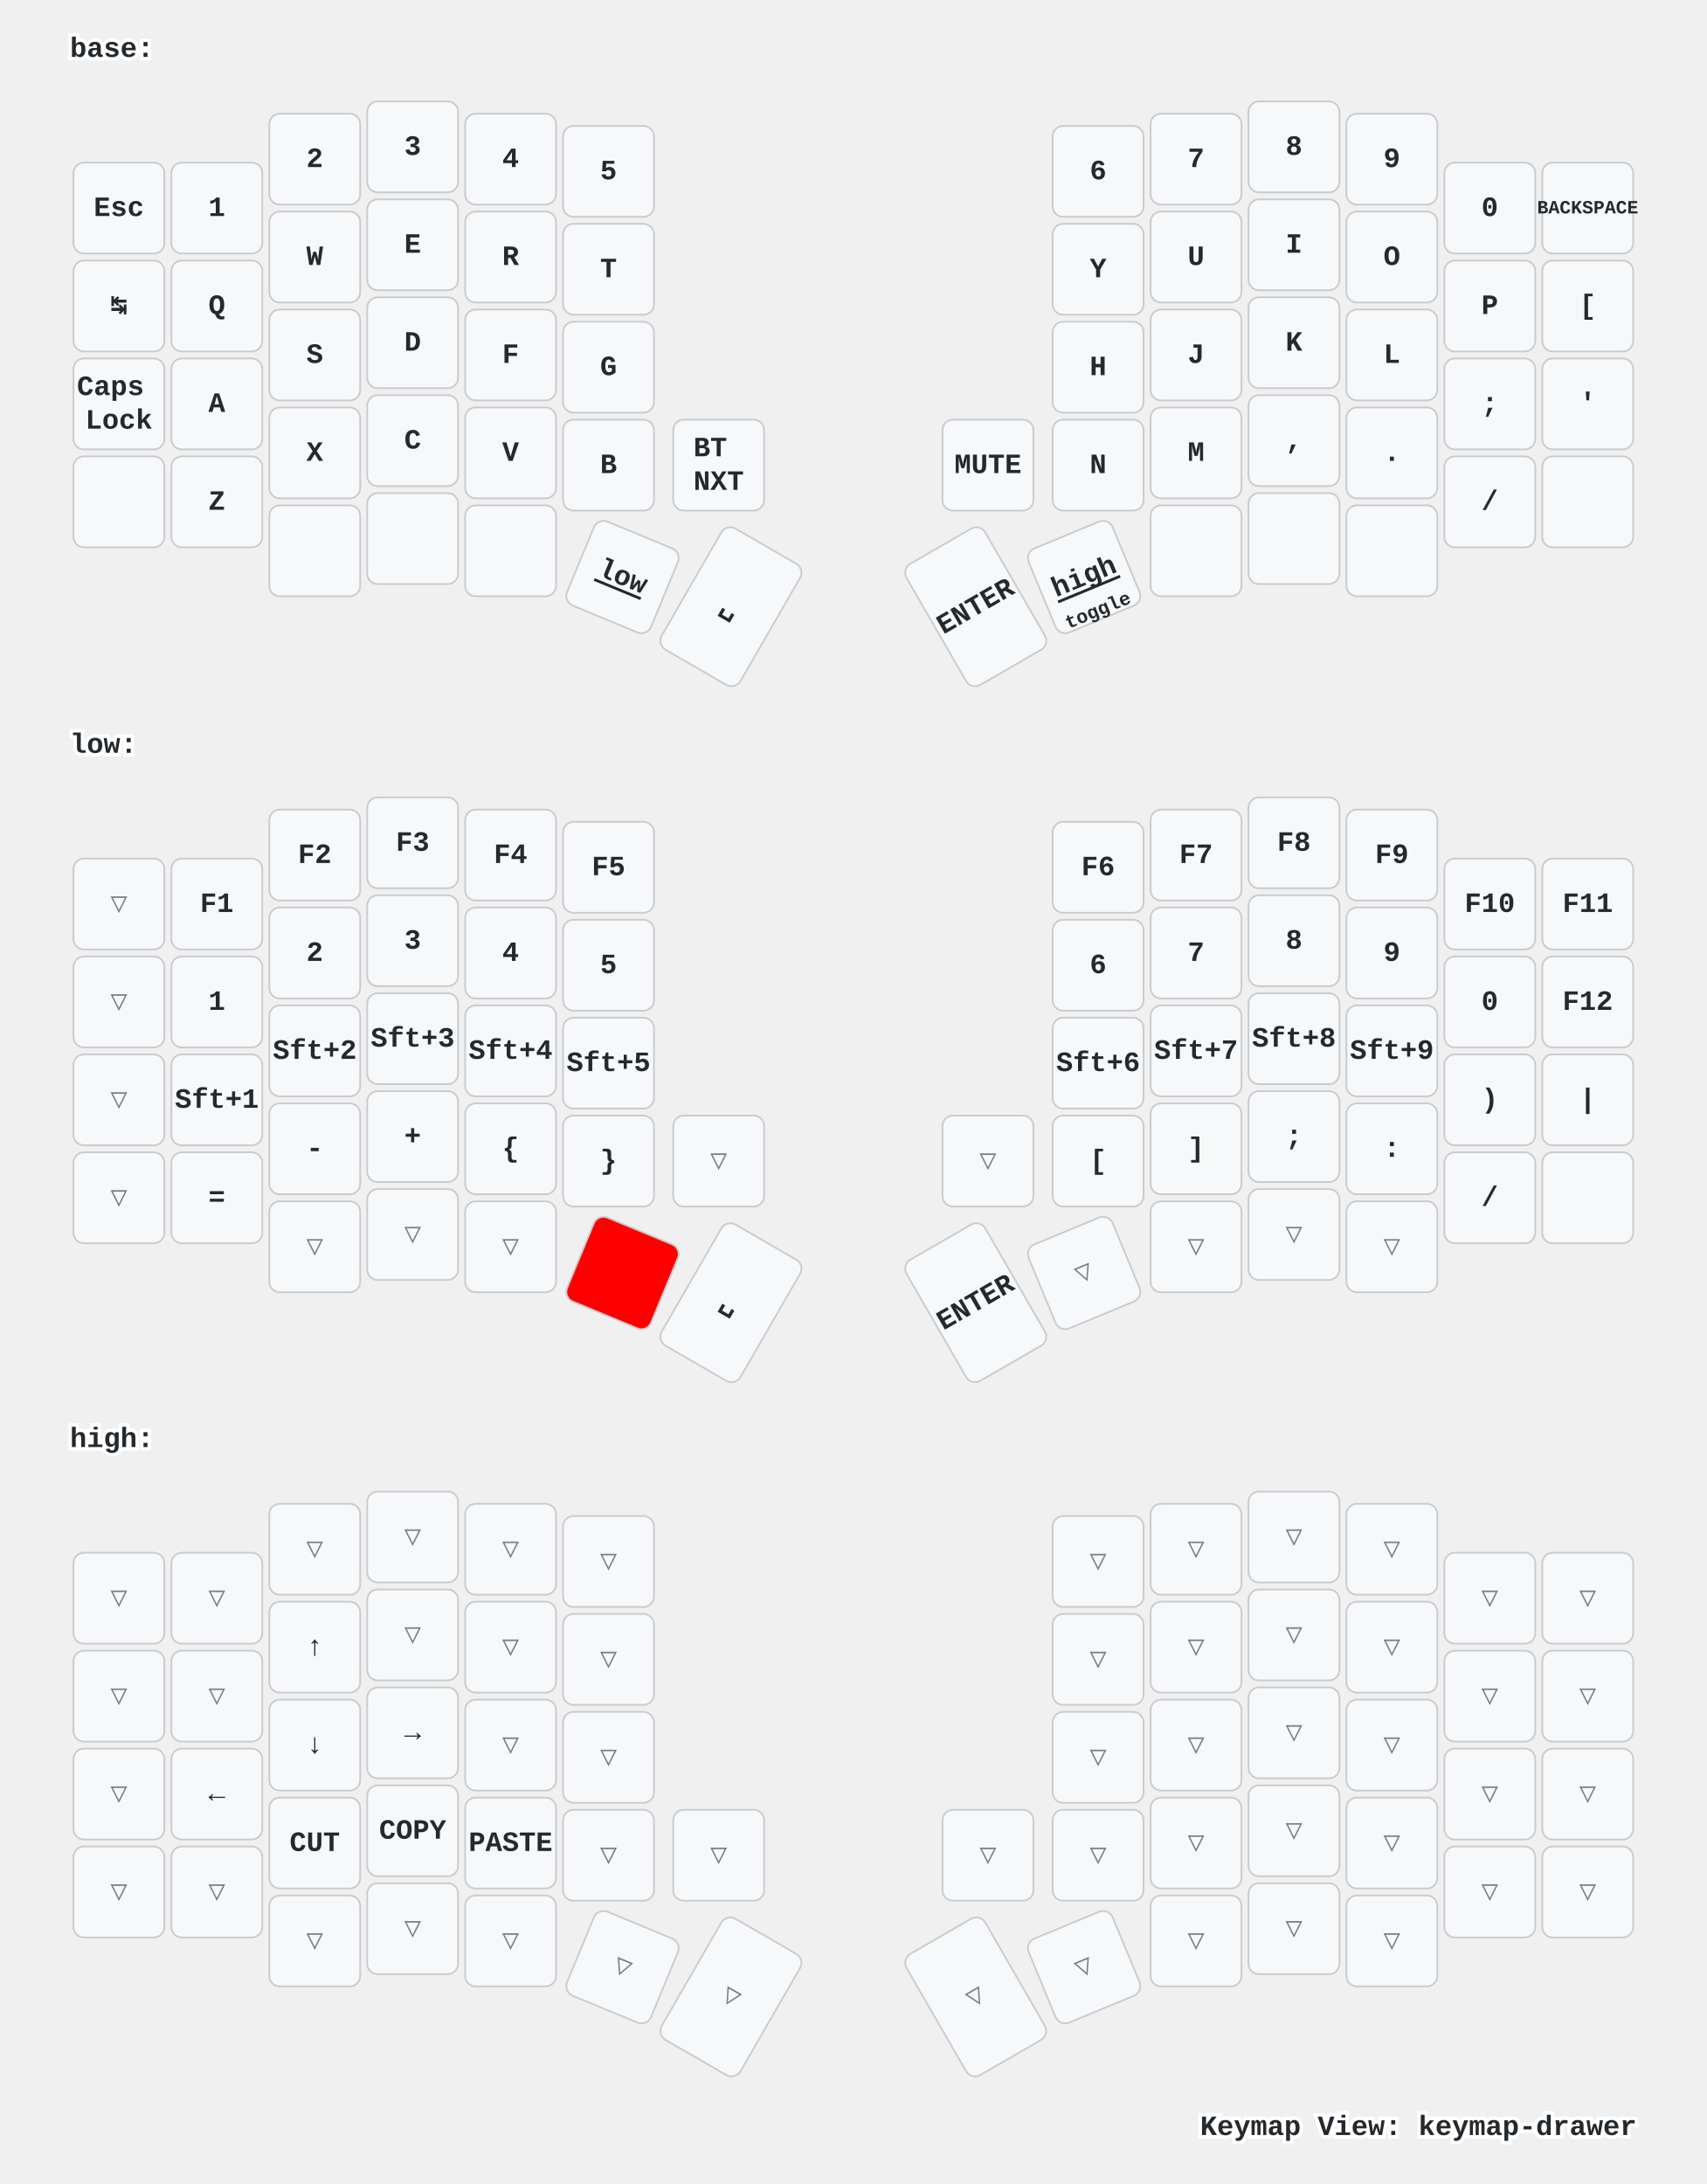
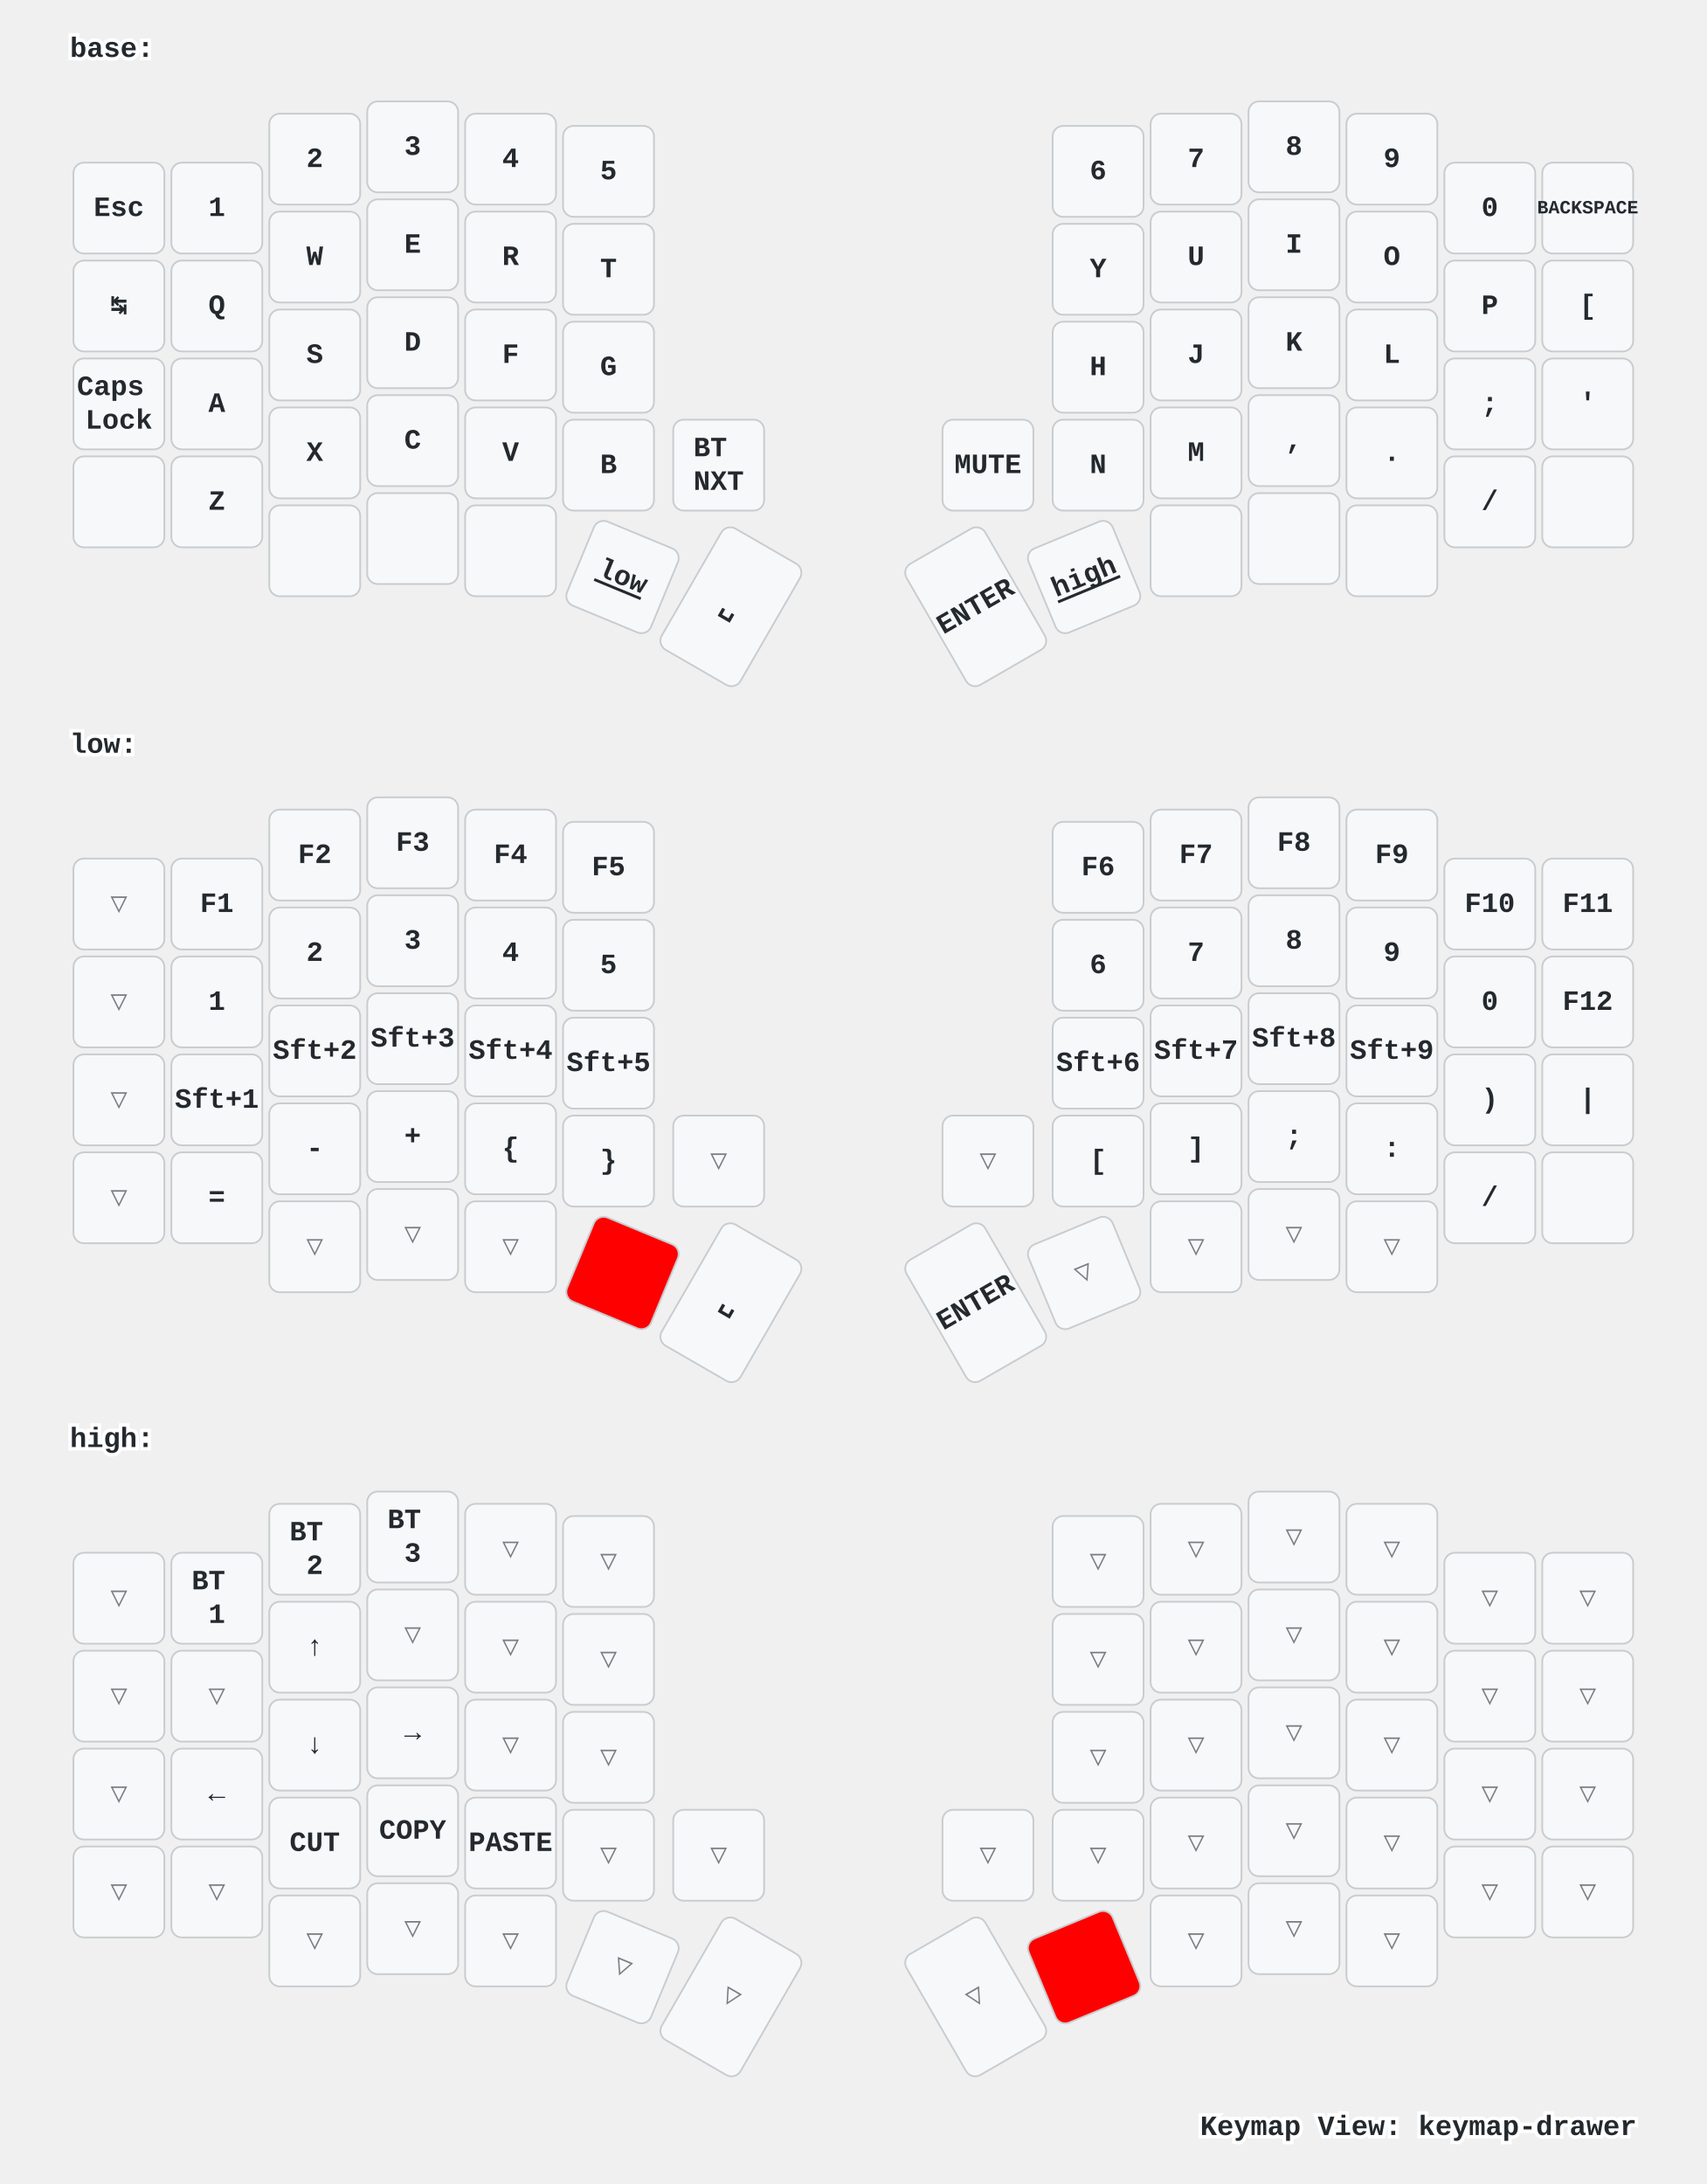
<svg xmlns="http://www.w3.org/2000/svg" xmlns:xlink="http://www.w3.org/1999/xlink" width="976" height="1249" viewBox="0 0 976 1249" class="keymap">
  <defs>/* start glyphs */
<svg id="mdi:apple-keyboard-command">
      <svg id="mdi-apple-keyboard-command" viewBox="0 0 24 24">
        <path d="M6,2A4,4 0 0,1 10,6V8H14V6A4,4 0 0,1 18,2A4,4 0 0,1 22,6A4,4 0 0,1 18,10H16V14H18A4,4 0 0,1 22,18A4,4 0 0,1 18,22A4,4 0 0,1 14,18V16H10V18A4,4 0 0,1 6,22A4,4 0 0,1 2,18A4,4 0 0,1 6,14H8V10H6A4,4 0 0,1 2,6A4,4 0 0,1 6,2M16,18A2,2 0 0,0 18,20A2,2 0 0,0 20,18A2,2 0 0,0 18,16H16V18M14,10H10V14H14V10M6,16A2,2 0 0,0 4,18A2,2 0 0,0 6,20A2,2 0 0,0 8,18V16H6M8,6A2,2 0 0,0 6,4A2,2 0 0,0 4,6A2,2 0 0,0 6,8H8V6M18,8A2,2 0 0,0 20,6A2,2 0 0,0 18,4A2,2 0 0,0 16,6V8H18Z" />
      </svg>
    </svg>
    <svg id="mdi:apple-keyboard-control">
      <svg id="mdi-apple-keyboard-control" viewBox="0 0 24 24">
        <path d="M19.78,11.78L18.36,13.19L12,6.83L5.64,13.19L4.22,11.78L12,4L19.78,11.78Z" />
      </svg>
    </svg>
    <svg id="mdi:apple-keyboard-option">
      <svg id="mdi-apple-keyboard-option" viewBox="0 0 24 24">
        <path d="M3,4H9.11L16.15,18H21V20H14.88L7.84,6H3V4M14,4H21V6H14V4Z" />
      </svg>
    </svg>
    <svg id="mdi:apple-keyboard-shift">
      <svg id="mdi-apple-keyboard-shift" viewBox="0 0 24 24">
        <path d="M15,18V12H17.17L12,6.83L6.83,12H9V18H15M12,4L22,14H17V20H7V14H2L12,4Z" />
      </svg>
    </svg>
  </defs>/* end glyphs */
<style>/* inherit to force styles through use tags */
svg path {
    fill: inherit;
}

/* font and background color specifications */
svg.keymap {
    font-family: SFMono-Regular,Consolas,Liberation Mono,Menlo,monospace;
    font-size: 14px;
    font-kerning: normal;
    text-rendering: optimizeLegibility;
    fill: #24292e;
}

/* default key styling */
rect.key {
    fill: #f6f8fa;
}

rect.key, rect.combo {
    stroke: #c9cccf;
    stroke-width: 1;
}

/* default key side styling, only used is draw_key_sides is set */
rect.side {
    filter: brightness(90%);
}

/* color accent for combo boxes */
rect.combo, rect.combo-separate {
    fill: #cdf;
}

/* color accent for held keys */
rect.held, rect.combo.held {
    fill: #fdd;
}

/* color accent for ghost (optional) keys */
rect.ghost, rect.combo.ghost {
    stroke-dasharray: 4, 4;
    stroke-width: 2;
}

text {
    text-anchor: middle;
    dominant-baseline: middle;
}

/* styling for layer labels */
text.label {
    font-weight: bold;
    text-anchor: start;
    stroke: white;
    stroke-width: 4;
    paint-order: stroke;
}

/* styling for optional footer */
text.footer {
    text-anchor: end;
    dominant-baseline: auto;
    stroke: white;
    stroke-width: 4;
    paint-order: stroke;
}

/* styling for combo tap, and key non-tap label text */
text.combo, text.hold, text.shifted, text.left, text.right {
    font-size: 11px;
}

text.hold {
    text-anchor: middle;
    dominant-baseline: auto;
}

text.shifted {
    text-anchor: middle;
    dominant-baseline: hanging;
}

text.left {
    text-anchor: start;
}

text.right {
    text-anchor: end;
}

text.layer-activator {
    text-decoration: underline;
}

/* styling for hold/shifted label text in combo box */
text.combo.hold, text.combo.shifted, text.combo.left, text.combo.right {
    font-size: 8px;
}

/* lighter symbol for transparent keys */
text.trans {
    fill: #7b7e81;
}

/* styling for combo dendrons */
path.combo {
    stroke-width: 1;
    stroke: gray;
    fill: none;
}

/* Start Tabler Icons Cleanup */
/* cannot use height/width with glyphs */
.icon-tabler &gt; path {
    fill: inherit;
    stroke: inherit;
    stroke-width: 2;
}
/* hide tabler's default box */
.icon-tabler &gt; path[stroke="none"][fill="none"] {
    visibility: hidden;
}
/* End Tabler Icons Cleanup */

/* For default sytles, see https://github.com/caksoylar/keymap-drawer/blob/main/keymap_drawer/config.py#L85 */

svg.keymap {
  font-family: Ubuntu Mono, Inconsolata, Consolas, Liberation Mono, Menlo, monospace;
  font-size: 16px;
  font-weight: bold;
  text-rendering: optimizeLegibility;
}

/* Color accent for held keys
red = #f00
green = #0f0
blue = #00f
yellow = #ff0
cyan = #0ff
magenta = #f0f
white = #fff
black = #000
grey = #888
light grey = #ccc
#ffc
*/
rect.held, rect.combo.held {
    fill: #f00;
}

/* Technique borrowed and extended from https://github.com/englmaxi/zmk-config/blob/master/keymap-drawer/config.yaml */
.sym_sub_text.tap {
  translate: -5px 2px;
  font-size: 20px;
}
.sym_sub_text.shifted {
  translate: 10px 13px;
  font-size: 10px;
  opacity: 1.0;
}
.combo.sym_sub_text.tap {
  translate: -1px 1px;
}
.combo.sym_sub_text.shifted {
  translate: 7px 5px;
  font-size: 10px;
  opacity: 1.0;
}

/* Toggle */
.toggle.shifted {
  translate: -10px 12px;
}

.toggle.hold {
  translate: 13px -23px;
}

/* Variant for tap-dances */
.tap_dance.tap {
  translate: -7px 0px;
  font-size: 12px;
}
.tap_dance.shifted {
  translate: 7px 17px;
  font-size: 12px;
  opacity: 1.0;
}

/* Variant for symbol next to symbol */
.sym_by_sym.tap {
  translate: -6px 0px;
}
.sym_by_sym.shifted {
  translate: 10px 12px;
  opacity: 1.0;
}

.combo.sym_by_sym.tap {
  translate: -35px 0px;
}
.combo.sym_by_sym.shifted {
  translate: 35px 20px;
  opacity: 1.0;
}

.combo.sym_by_sym.hold {
  visibility: hidden;
}

/* hide hold box for combo sym_by_sym */
.combo.sym_by_sym.hold &gt; path[stroke="none"][fill="none"] {
  visibility: hidden;
}
</style>
  <g transform="translate(40, 0)" class="layer-base">
    <text x="0" y="28" class="label" id="base">base:</text>
    <g transform="translate(0, 56)">
      <g transform="translate(28, 63)" class="key keypos-0">
        <rect rx="6" ry="6" x="-26" y="-26" width="52" height="52" class="key" />
        <text x="0" y="0" class="key tap">Esc</text>
      </g>
      <g transform="translate(84, 63)" class="key keypos-1">
        <rect rx="6" ry="6" x="-26" y="-26" width="52" height="52" class="key" />
        <text x="0" y="0" class="key tap">1</text>
      </g>
      <g transform="translate(140, 35)" class="key keypos-2">
        <rect rx="6" ry="6" x="-26" y="-26" width="52" height="52" class="key" />
        <text x="0" y="0" class="key tap">2</text>
      </g>
      <g transform="translate(196, 28)" class="key keypos-3">
        <rect rx="6" ry="6" x="-26" y="-26" width="52" height="52" class="key" />
        <text x="0" y="0" class="key tap">3</text>
      </g>
      <g transform="translate(252, 35)" class="key keypos-4">
        <rect rx="6" ry="6" x="-26" y="-26" width="52" height="52" class="key" />
        <text x="0" y="0" class="key tap">4</text>
      </g>
      <g transform="translate(308, 42)" class="key keypos-5">
        <rect rx="6" ry="6" x="-26" y="-26" width="52" height="52" class="key" />
        <text x="0" y="0" class="key tap">5</text>
      </g>
      <g transform="translate(588, 42)" class="key keypos-6">
        <rect rx="6" ry="6" x="-26" y="-26" width="52" height="52" class="key" />
        <text x="0" y="0" class="key tap">6</text>
      </g>
      <g transform="translate(644, 35)" class="key keypos-7">
        <rect rx="6" ry="6" x="-26" y="-26" width="52" height="52" class="key" />
        <text x="0" y="0" class="key tap">7</text>
      </g>
      <g transform="translate(700, 28)" class="key keypos-8">
        <rect rx="6" ry="6" x="-26" y="-26" width="52" height="52" class="key" />
        <text x="0" y="0" class="key tap">8</text>
      </g>
      <g transform="translate(756, 35)" class="key keypos-9">
        <rect rx="6" ry="6" x="-26" y="-26" width="52" height="52" class="key" />
        <text x="0" y="0" class="key tap">9</text>
      </g>
      <g transform="translate(812, 63)" class="key keypos-10">
        <rect rx="6" ry="6" x="-26" y="-26" width="52" height="52" class="key" />
        <text x="0" y="0" class="key tap">0</text>
      </g>
      <g transform="translate(868, 63)" class="key keypos-11">
        <rect rx="6" ry="6" x="-26" y="-26" width="52" height="52" class="key" />
        <text x="0" y="0" class="key tap">
          <tspan style="font-size: 67%">BACKSPACE</tspan>
        </text>
      </g>
      <g transform="translate(28, 119)" class="key keypos-12">
        <rect rx="6" ry="6" x="-26" y="-26" width="52" height="52" class="key" />
        <text x="0" y="0" class="key tap">↹</text>
      </g>
      <g transform="translate(84, 119)" class="key keypos-13">
        <rect rx="6" ry="6" x="-26" y="-26" width="52" height="52" class="key" />
        <text x="0" y="0" class="key tap">Q</text>
      </g>
      <g transform="translate(140, 91)" class="key keypos-14">
        <rect rx="6" ry="6" x="-26" y="-26" width="52" height="52" class="key" />
        <text x="0" y="0" class="key tap">W</text>
      </g>
      <g transform="translate(196, 84)" class="key keypos-15">
        <rect rx="6" ry="6" x="-26" y="-26" width="52" height="52" class="key" />
        <text x="0" y="0" class="key tap">E</text>
      </g>
      <g transform="translate(252, 91)" class="key keypos-16">
        <rect rx="6" ry="6" x="-26" y="-26" width="52" height="52" class="key" />
        <text x="0" y="0" class="key tap">R</text>
      </g>
      <g transform="translate(308, 98)" class="key keypos-17">
        <rect rx="6" ry="6" x="-26" y="-26" width="52" height="52" class="key" />
        <text x="0" y="0" class="key tap">T</text>
      </g>
      <g transform="translate(588, 98)" class="key keypos-18">
        <rect rx="6" ry="6" x="-26" y="-26" width="52" height="52" class="key" />
        <text x="0" y="0" class="key tap">Y</text>
      </g>
      <g transform="translate(644, 91)" class="key keypos-19">
        <rect rx="6" ry="6" x="-26" y="-26" width="52" height="52" class="key" />
        <text x="0" y="0" class="key tap">U</text>
      </g>
      <g transform="translate(700, 84)" class="key keypos-20">
        <rect rx="6" ry="6" x="-26" y="-26" width="52" height="52" class="key" />
        <text x="0" y="0" class="key tap">I</text>
      </g>
      <g transform="translate(756, 91)" class="key keypos-21">
        <rect rx="6" ry="6" x="-26" y="-26" width="52" height="52" class="key" />
        <text x="0" y="0" class="key tap">O</text>
      </g>
      <g transform="translate(812, 119)" class="key keypos-22">
        <rect rx="6" ry="6" x="-26" y="-26" width="52" height="52" class="key" />
        <text x="0" y="0" class="key tap">P</text>
      </g>
      <g transform="translate(868, 119)" class="key keypos-23">
        <rect rx="6" ry="6" x="-26" y="-26" width="52" height="52" class="key" />
        <text x="0" y="0" class="key tap">[</text>
      </g>
      <g transform="translate(28, 175)" class="key keypos-24">
        <rect rx="6" ry="6" x="-26" y="-26" width="52" height="52" class="key" />
        <text x="0" y="0" class="key tap">
          <tspan x="0" dy="-0.6em">Caps</tspan>
          <tspan x="0" dy="1.2em">Lock</tspan>
        </text>
      </g>
      <g transform="translate(84, 175)" class="key keypos-25">
        <rect rx="6" ry="6" x="-26" y="-26" width="52" height="52" class="key" />
        <text x="0" y="0" class="key tap">A</text>
      </g>
      <g transform="translate(140, 147)" class="key keypos-26">
        <rect rx="6" ry="6" x="-26" y="-26" width="52" height="52" class="key" />
        <text x="0" y="0" class="key tap">S</text>
      </g>
      <g transform="translate(196, 140)" class="key keypos-27">
        <rect rx="6" ry="6" x="-26" y="-26" width="52" height="52" class="key" />
        <text x="0" y="0" class="key tap">D</text>
      </g>
      <g transform="translate(252, 147)" class="key keypos-28">
        <rect rx="6" ry="6" x="-26" y="-26" width="52" height="52" class="key" />
        <text x="0" y="0" class="key tap">F</text>
      </g>
      <g transform="translate(308, 154)" class="key keypos-29">
        <rect rx="6" ry="6" x="-26" y="-26" width="52" height="52" class="key" />
        <text x="0" y="0" class="key tap">G</text>
      </g>
      <g transform="translate(588, 154)" class="key keypos-30">
        <rect rx="6" ry="6" x="-26" y="-26" width="52" height="52" class="key" />
        <text x="0" y="0" class="key tap">H</text>
      </g>
      <g transform="translate(644, 147)" class="key keypos-31">
        <rect rx="6" ry="6" x="-26" y="-26" width="52" height="52" class="key" />
        <text x="0" y="0" class="key tap">J</text>
      </g>
      <g transform="translate(700, 140)" class="key keypos-32">
        <rect rx="6" ry="6" x="-26" y="-26" width="52" height="52" class="key" />
        <text x="0" y="0" class="key tap">K</text>
      </g>
      <g transform="translate(756, 147)" class="key keypos-33">
        <rect rx="6" ry="6" x="-26" y="-26" width="52" height="52" class="key" />
        <text x="0" y="0" class="key tap">L</text>
      </g>
      <g transform="translate(812, 175)" class="key keypos-34">
        <rect rx="6" ry="6" x="-26" y="-26" width="52" height="52" class="key" />
        <text x="0" y="0" class="key tap">;</text>
      </g>
      <g transform="translate(868, 175)" class="key keypos-35">
        <rect rx="6" ry="6" x="-26" y="-26" width="52" height="52" class="key" />
        <text x="0" y="0" class="key tap">'</text>
      </g>
      <g transform="translate(28, 231)" class="key keypos-36">
        <rect rx="6" ry="6" x="-26" y="-26" width="52" height="52" class="key" />
        <use href="#mdi:apple-keyboard-shift" xlink:href="#mdi:apple-keyboard-shift" x="-9" y="-9" height="18" width="18.0" class="key tap glyph mdi:apple-keyboard-shift" />
      </g>
      <g transform="translate(84, 231)" class="key keypos-37">
        <rect rx="6" ry="6" x="-26" y="-26" width="52" height="52" class="key" />
        <text x="0" y="0" class="key tap">Z</text>
      </g>
      <g transform="translate(140, 203)" class="key keypos-38">
        <rect rx="6" ry="6" x="-26" y="-26" width="52" height="52" class="key" />
        <text x="0" y="0" class="key tap">X</text>
      </g>
      <g transform="translate(196, 196)" class="key keypos-39">
        <rect rx="6" ry="6" x="-26" y="-26" width="52" height="52" class="key" />
        <text x="0" y="0" class="key tap">C</text>
      </g>
      <g transform="translate(252, 203)" class="key keypos-40">
        <rect rx="6" ry="6" x="-26" y="-26" width="52" height="52" class="key" />
        <text x="0" y="0" class="key tap">V</text>
      </g>
      <g transform="translate(308, 210)" class="key keypos-41">
        <rect rx="6" ry="6" x="-26" y="-26" width="52" height="52" class="key" />
        <text x="0" y="0" class="key tap">B</text>
      </g>
      <g transform="translate(371, 210)" class="key keypos-42">
        <rect rx="6" ry="6" x="-26" y="-26" width="52" height="52" class="key" />
        <text x="0" y="0" class="key tap">
          <tspan x="0" dy="-0.6em">BT</tspan>
          <tspan x="0" dy="1.2em">NXT</tspan>
        </text>
      </g>
      <g transform="translate(525, 210)" class="key keypos-43">
        <rect rx="6" ry="6" x="-26" y="-26" width="52" height="52" class="key" />
        <text x="0" y="0" class="key tap">MUTE</text>
      </g>
      <g transform="translate(588, 210)" class="key keypos-44">
        <rect rx="6" ry="6" x="-26" y="-26" width="52" height="52" class="key" />
        <text x="0" y="0" class="key tap">N</text>
      </g>
      <g transform="translate(644, 203)" class="key keypos-45">
        <rect rx="6" ry="6" x="-26" y="-26" width="52" height="52" class="key" />
        <text x="0" y="0" class="key tap">M</text>
      </g>
      <g transform="translate(700, 196)" class="key keypos-46">
        <rect rx="6" ry="6" x="-26" y="-26" width="52" height="52" class="key" />
        <text x="0" y="0" class="key tap">,</text>
      </g>
      <g transform="translate(756, 203)" class="key keypos-47">
        <rect rx="6" ry="6" x="-26" y="-26" width="52" height="52" class="key" />
        <text x="0" y="0" class="key tap">.</text>
      </g>
      <g transform="translate(812, 231)" class="key keypos-48">
        <rect rx="6" ry="6" x="-26" y="-26" width="52" height="52" class="key" />
        <text x="0" y="0" class="key tap">/</text>
      </g>
      <g transform="translate(868, 231)" class="key keypos-49">
        <rect rx="6" ry="6" x="-26" y="-26" width="52" height="52" class="key" />
        <use href="#mdi:apple-keyboard-shift" xlink:href="#mdi:apple-keyboard-shift" x="-9" y="-9" height="18" width="18.0" class="key tap glyph mdi:apple-keyboard-shift" />
      </g>
      <g transform="translate(140, 259)" class="key keypos-50">
        <rect rx="6" ry="6" x="-26" y="-26" width="52" height="52" class="key" />
        <use href="#mdi:apple-keyboard-control" xlink:href="#mdi:apple-keyboard-control" x="-9" y="-9" height="18" width="18.0" class="key tap glyph mdi:apple-keyboard-control" />
      </g>
      <g transform="translate(196, 252)" class="key keypos-51">
        <rect rx="6" ry="6" x="-26" y="-26" width="52" height="52" class="key" />
        <use href="#mdi:apple-keyboard-option" xlink:href="#mdi:apple-keyboard-option" x="-9" y="-9" height="18" width="18.0" class="key tap glyph mdi:apple-keyboard-option" />
      </g>
      <g transform="translate(252, 259)" class="key keypos-52">
        <rect rx="6" ry="6" x="-26" y="-26" width="52" height="52" class="key" />
        <use href="#mdi:apple-keyboard-command" xlink:href="#mdi:apple-keyboard-command" x="-9" y="-9" height="18" width="18.0" class="key tap glyph mdi:apple-keyboard-command" />
      </g>
      <g transform="translate(316, 274) rotate(22.5)" class="key keypos-53">
        <rect rx="6" ry="6" x="-26" y="-26" width="52" height="52" class="key" />
        <a href="#low">
          <text x="0" y="0" class="key tap layer-activator">low</text>
        </a>
      </g>
      <g transform="translate(378, 291) rotate(30.0)" class="key keypos-54">
        <rect rx="6" ry="6" x="-26" y="-40" width="52" height="80" class="key" />
        <text x="0" y="0" class="key tap">␣</text>
      </g>
      <g transform="translate(518, 291) rotate(-30.0)" class="key keypos-55">
        <rect rx="6" ry="6" x="-26" y="-40" width="52" height="80" class="key" />
        <text x="0" y="0" class="key tap">ENTER</text>
      </g>
      <g transform="translate(580, 274) rotate(-22.5)" class="key keypos-56">
        <rect rx="6" ry="6" x="-26" y="-26" width="52" height="52" class="key" />
        <a href="#high">
          <text x="0" y="0" class="key tap layer-activator">high</text>
        </a>
-         <text x="0" y="24" class="key hold">toggle</text>
      </g>
      <g transform="translate(644, 259)" class="key keypos-57">
        <rect rx="6" ry="6" x="-26" y="-26" width="52" height="52" class="key" />
        <use href="#mdi:apple-keyboard-command" xlink:href="#mdi:apple-keyboard-command" x="-9" y="-9" height="18" width="18.0" class="key tap glyph mdi:apple-keyboard-command" />
      </g>
      <g transform="translate(700, 252)" class="key keypos-58">
        <rect rx="6" ry="6" x="-26" y="-26" width="52" height="52" class="key" />
        <use href="#mdi:apple-keyboard-option" xlink:href="#mdi:apple-keyboard-option" x="-9" y="-9" height="18" width="18.0" class="key tap glyph mdi:apple-keyboard-option" />
      </g>
      <g transform="translate(756, 259)" class="key keypos-59">
        <rect rx="6" ry="6" x="-26" y="-26" width="52" height="52" class="key" />
        <use href="#mdi:apple-keyboard-control" xlink:href="#mdi:apple-keyboard-control" x="-9" y="-9" height="18" width="18.0" class="key tap glyph mdi:apple-keyboard-control" />
      </g>
    </g>
  </g>
  <g transform="translate(40, 398)" class="layer-low">
    <text x="0" y="28" class="label" id="low">low:</text>
    <g transform="translate(0, 56)">
      <g transform="translate(28, 63)" class="key trans keypos-0">
        <rect rx="6" ry="6" x="-26" y="-26" width="52" height="52" class="key trans" />
        <text x="0" y="0" class="key trans tap">▽</text>
      </g>
      <g transform="translate(84, 63)" class="key keypos-1">
        <rect rx="6" ry="6" x="-26" y="-26" width="52" height="52" class="key" />
        <text x="0" y="0" class="key tap">F1</text>
      </g>
      <g transform="translate(140, 35)" class="key keypos-2">
        <rect rx="6" ry="6" x="-26" y="-26" width="52" height="52" class="key" />
        <text x="0" y="0" class="key tap">F2</text>
      </g>
      <g transform="translate(196, 28)" class="key keypos-3">
        <rect rx="6" ry="6" x="-26" y="-26" width="52" height="52" class="key" />
        <text x="0" y="0" class="key tap">F3</text>
      </g>
      <g transform="translate(252, 35)" class="key keypos-4">
        <rect rx="6" ry="6" x="-26" y="-26" width="52" height="52" class="key" />
        <text x="0" y="0" class="key tap">F4</text>
      </g>
      <g transform="translate(308, 42)" class="key keypos-5">
        <rect rx="6" ry="6" x="-26" y="-26" width="52" height="52" class="key" />
        <text x="0" y="0" class="key tap">F5</text>
      </g>
      <g transform="translate(588, 42)" class="key keypos-6">
        <rect rx="6" ry="6" x="-26" y="-26" width="52" height="52" class="key" />
        <text x="0" y="0" class="key tap">F6</text>
      </g>
      <g transform="translate(644, 35)" class="key keypos-7">
        <rect rx="6" ry="6" x="-26" y="-26" width="52" height="52" class="key" />
        <text x="0" y="0" class="key tap">F7</text>
      </g>
      <g transform="translate(700, 28)" class="key keypos-8">
        <rect rx="6" ry="6" x="-26" y="-26" width="52" height="52" class="key" />
        <text x="0" y="0" class="key tap">F8</text>
      </g>
      <g transform="translate(756, 35)" class="key keypos-9">
        <rect rx="6" ry="6" x="-26" y="-26" width="52" height="52" class="key" />
        <text x="0" y="0" class="key tap">F9</text>
      </g>
      <g transform="translate(812, 63)" class="key keypos-10">
        <rect rx="6" ry="6" x="-26" y="-26" width="52" height="52" class="key" />
        <text x="0" y="0" class="key tap">F10</text>
      </g>
      <g transform="translate(868, 63)" class="key keypos-11">
        <rect rx="6" ry="6" x="-26" y="-26" width="52" height="52" class="key" />
        <text x="0" y="0" class="key tap">F11</text>
      </g>
      <g transform="translate(28, 119)" class="key trans keypos-12">
        <rect rx="6" ry="6" x="-26" y="-26" width="52" height="52" class="key trans" />
        <text x="0" y="0" class="key trans tap">▽</text>
      </g>
      <g transform="translate(84, 119)" class="key keypos-13">
        <rect rx="6" ry="6" x="-26" y="-26" width="52" height="52" class="key" />
        <text x="0" y="0" class="key tap">1</text>
      </g>
      <g transform="translate(140, 91)" class="key keypos-14">
        <rect rx="6" ry="6" x="-26" y="-26" width="52" height="52" class="key" />
        <text x="0" y="0" class="key tap">2</text>
      </g>
      <g transform="translate(196, 84)" class="key keypos-15">
        <rect rx="6" ry="6" x="-26" y="-26" width="52" height="52" class="key" />
        <text x="0" y="0" class="key tap">3</text>
      </g>
      <g transform="translate(252, 91)" class="key keypos-16">
        <rect rx="6" ry="6" x="-26" y="-26" width="52" height="52" class="key" />
        <text x="0" y="0" class="key tap">4</text>
      </g>
      <g transform="translate(308, 98)" class="key keypos-17">
        <rect rx="6" ry="6" x="-26" y="-26" width="52" height="52" class="key" />
        <text x="0" y="0" class="key tap">5</text>
      </g>
      <g transform="translate(588, 98)" class="key keypos-18">
        <rect rx="6" ry="6" x="-26" y="-26" width="52" height="52" class="key" />
        <text x="0" y="0" class="key tap">6</text>
      </g>
      <g transform="translate(644, 91)" class="key keypos-19">
        <rect rx="6" ry="6" x="-26" y="-26" width="52" height="52" class="key" />
        <text x="0" y="0" class="key tap">7</text>
      </g>
      <g transform="translate(700, 84)" class="key keypos-20">
        <rect rx="6" ry="6" x="-26" y="-26" width="52" height="52" class="key" />
        <text x="0" y="0" class="key tap">8</text>
      </g>
      <g transform="translate(756, 91)" class="key keypos-21">
        <rect rx="6" ry="6" x="-26" y="-26" width="52" height="52" class="key" />
        <text x="0" y="0" class="key tap">9</text>
      </g>
      <g transform="translate(812, 119)" class="key keypos-22">
        <rect rx="6" ry="6" x="-26" y="-26" width="52" height="52" class="key" />
        <text x="0" y="0" class="key tap">0</text>
      </g>
      <g transform="translate(868, 119)" class="key keypos-23">
        <rect rx="6" ry="6" x="-26" y="-26" width="52" height="52" class="key" />
        <text x="0" y="0" class="key tap">F12</text>
      </g>
      <g transform="translate(28, 175)" class="key trans keypos-24">
        <rect rx="6" ry="6" x="-26" y="-26" width="52" height="52" class="key trans" />
        <text x="0" y="0" class="key trans tap">▽</text>
      </g>
      <g transform="translate(84, 175)" class="key keypos-25">
        <rect rx="6" ry="6" x="-26" y="-26" width="52" height="52" class="key" />
        <text x="0" y="0" class="key tap">Sft+1</text>
      </g>
      <g transform="translate(140, 147)" class="key keypos-26">
        <rect rx="6" ry="6" x="-26" y="-26" width="52" height="52" class="key" />
        <text x="0" y="0" class="key tap">Sft+2</text>
      </g>
      <g transform="translate(196, 140)" class="key keypos-27">
        <rect rx="6" ry="6" x="-26" y="-26" width="52" height="52" class="key" />
        <text x="0" y="0" class="key tap">Sft+3</text>
      </g>
      <g transform="translate(252, 147)" class="key keypos-28">
        <rect rx="6" ry="6" x="-26" y="-26" width="52" height="52" class="key" />
        <text x="0" y="0" class="key tap">Sft+4</text>
      </g>
      <g transform="translate(308, 154)" class="key keypos-29">
        <rect rx="6" ry="6" x="-26" y="-26" width="52" height="52" class="key" />
        <text x="0" y="0" class="key tap">Sft+5</text>
      </g>
      <g transform="translate(588, 154)" class="key keypos-30">
        <rect rx="6" ry="6" x="-26" y="-26" width="52" height="52" class="key" />
        <text x="0" y="0" class="key tap">Sft+6</text>
      </g>
      <g transform="translate(644, 147)" class="key keypos-31">
        <rect rx="6" ry="6" x="-26" y="-26" width="52" height="52" class="key" />
        <text x="0" y="0" class="key tap">Sft+7</text>
      </g>
      <g transform="translate(700, 140)" class="key keypos-32">
        <rect rx="6" ry="6" x="-26" y="-26" width="52" height="52" class="key" />
        <text x="0" y="0" class="key tap">Sft+8</text>
      </g>
      <g transform="translate(756, 147)" class="key keypos-33">
        <rect rx="6" ry="6" x="-26" y="-26" width="52" height="52" class="key" />
        <text x="0" y="0" class="key tap">Sft+9</text>
      </g>
      <g transform="translate(812, 175)" class="key keypos-34">
        <rect rx="6" ry="6" x="-26" y="-26" width="52" height="52" class="key" />
        <text x="0" y="0" class="key tap">)</text>
      </g>
      <g transform="translate(868, 175)" class="key keypos-35">
        <rect rx="6" ry="6" x="-26" y="-26" width="52" height="52" class="key" />
        <text x="0" y="0" class="key tap">|</text>
      </g>
      <g transform="translate(28, 231)" class="key trans keypos-36">
        <rect rx="6" ry="6" x="-26" y="-26" width="52" height="52" class="key trans" />
        <text x="0" y="0" class="key trans tap">▽</text>
      </g>
      <g transform="translate(84, 231)" class="key keypos-37">
        <rect rx="6" ry="6" x="-26" y="-26" width="52" height="52" class="key" />
        <text x="0" y="0" class="key tap">=</text>
      </g>
      <g transform="translate(140, 203)" class="key keypos-38">
        <rect rx="6" ry="6" x="-26" y="-26" width="52" height="52" class="key" />
        <text x="0" y="0" class="key tap">-</text>
      </g>
      <g transform="translate(196, 196)" class="key keypos-39">
        <rect rx="6" ry="6" x="-26" y="-26" width="52" height="52" class="key" />
        <text x="0" y="0" class="key tap">+</text>
      </g>
      <g transform="translate(252, 203)" class="key keypos-40">
        <rect rx="6" ry="6" x="-26" y="-26" width="52" height="52" class="key" />
        <text x="0" y="0" class="key tap">{</text>
      </g>
      <g transform="translate(308, 210)" class="key keypos-41">
        <rect rx="6" ry="6" x="-26" y="-26" width="52" height="52" class="key" />
        <text x="0" y="0" class="key tap">}</text>
      </g>
      <g transform="translate(371, 210)" class="key trans keypos-42">
        <rect rx="6" ry="6" x="-26" y="-26" width="52" height="52" class="key trans" />
        <text x="0" y="0" class="key trans tap">▽</text>
      </g>
      <g transform="translate(525, 210)" class="key trans keypos-43">
        <rect rx="6" ry="6" x="-26" y="-26" width="52" height="52" class="key trans" />
        <text x="0" y="0" class="key trans tap">▽</text>
      </g>
      <g transform="translate(588, 210)" class="key keypos-44">
        <rect rx="6" ry="6" x="-26" y="-26" width="52" height="52" class="key" />
        <text x="0" y="0" class="key tap">[</text>
      </g>
      <g transform="translate(644, 203)" class="key keypos-45">
        <rect rx="6" ry="6" x="-26" y="-26" width="52" height="52" class="key" />
        <text x="0" y="0" class="key tap">]</text>
      </g>
      <g transform="translate(700, 196)" class="key keypos-46">
        <rect rx="6" ry="6" x="-26" y="-26" width="52" height="52" class="key" />
        <text x="0" y="0" class="key tap">;</text>
      </g>
      <g transform="translate(756, 203)" class="key keypos-47">
        <rect rx="6" ry="6" x="-26" y="-26" width="52" height="52" class="key" />
        <text x="0" y="0" class="key tap">:</text>
      </g>
      <g transform="translate(812, 231)" class="key keypos-48">
        <rect rx="6" ry="6" x="-26" y="-26" width="52" height="52" class="key" />
        <text x="0" y="0" class="key tap">/</text>
      </g>
      <g transform="translate(868, 231)" class="key keypos-49">
        <rect rx="6" ry="6" x="-26" y="-26" width="52" height="52" class="key" />
        <use href="#mdi:apple-keyboard-shift" xlink:href="#mdi:apple-keyboard-shift" x="-9" y="-9" height="18" width="18.0" class="key tap glyph mdi:apple-keyboard-shift" />
      </g>
      <g transform="translate(140, 259)" class="key trans keypos-50">
        <rect rx="6" ry="6" x="-26" y="-26" width="52" height="52" class="key trans" />
        <text x="0" y="0" class="key trans tap">▽</text>
      </g>
      <g transform="translate(196, 252)" class="key trans keypos-51">
        <rect rx="6" ry="6" x="-26" y="-26" width="52" height="52" class="key trans" />
        <text x="0" y="0" class="key trans tap">▽</text>
      </g>
      <g transform="translate(252, 259)" class="key trans keypos-52">
        <rect rx="6" ry="6" x="-26" y="-26" width="52" height="52" class="key trans" />
        <text x="0" y="0" class="key trans tap">▽</text>
      </g>
      <g transform="translate(316, 274) rotate(22.5)" class="key held keypos-53">
        <rect rx="6" ry="6" x="-26" y="-26" width="52" height="52" class="key held" />
      </g>
      <g transform="translate(378, 291) rotate(30.0)" class="key keypos-54">
        <rect rx="6" ry="6" x="-26" y="-40" width="52" height="80" class="key" />
        <text x="0" y="0" class="key tap">␣</text>
      </g>
      <g transform="translate(518, 291) rotate(-30.0)" class="key keypos-55">
        <rect rx="6" ry="6" x="-26" y="-40" width="52" height="80" class="key" />
        <text x="0" y="0" class="key tap">ENTER</text>
      </g>
      <g transform="translate(580, 274) rotate(-22.5)" class="key trans keypos-56">
        <rect rx="6" ry="6" x="-26" y="-26" width="52" height="52" class="key trans" />
        <text x="0" y="0" class="key trans tap">▽</text>
      </g>
      <g transform="translate(644, 259)" class="key trans keypos-57">
        <rect rx="6" ry="6" x="-26" y="-26" width="52" height="52" class="key trans" />
        <text x="0" y="0" class="key trans tap">▽</text>
      </g>
      <g transform="translate(700, 252)" class="key trans keypos-58">
        <rect rx="6" ry="6" x="-26" y="-26" width="52" height="52" class="key trans" />
        <text x="0" y="0" class="key trans tap">▽</text>
      </g>
      <g transform="translate(756, 259)" class="key trans keypos-59">
        <rect rx="6" ry="6" x="-26" y="-26" width="52" height="52" class="key trans" />
        <text x="0" y="0" class="key trans tap">▽</text>
      </g>
    </g>
  </g>
  <g transform="translate(40, 795)" class="layer-high">
    <text x="0" y="28" class="label" id="high">high:</text>
    <g transform="translate(0, 56)">
      <g transform="translate(28, 63)" class="key trans keypos-0">
        <rect rx="6" ry="6" x="-26" y="-26" width="52" height="52" class="key trans" />
        <text x="0" y="0" class="key trans tap">▽</text>
      </g>
-       <g transform="translate(84, 63)" class="key trans keypos-1">
-         <rect rx="6" ry="6" x="-26" y="-26" width="52" height="52" class="key trans" />
-         <text x="0" y="0" class="key trans tap">▽</text>
-       </g>
-       <g transform="translate(140, 35)" class="key trans keypos-2">
-         <rect rx="6" ry="6" x="-26" y="-26" width="52" height="52" class="key trans" />
-         <text x="0" y="0" class="key trans tap">▽</text>
-       </g>
-       <g transform="translate(196, 28)" class="key trans keypos-3">
-         <rect rx="6" ry="6" x="-26" y="-26" width="52" height="52" class="key trans" />
-         <text x="0" y="0" class="key trans tap">▽</text>
+       <g transform="translate(84, 63)" class="key keypos-1">
+         <rect rx="6" ry="6" x="-26" y="-26" width="52" height="52" class="key" />
+         <text x="0" y="0" class="key tap">
+           <tspan x="0" dy="-0.6em">BT</tspan>
+           <tspan x="0" dy="1.2em">1</tspan>
+         </text>
+       </g>
+       <g transform="translate(140, 35)" class="key keypos-2">
+         <rect rx="6" ry="6" x="-26" y="-26" width="52" height="52" class="key" />
+         <text x="0" y="0" class="key tap">
+           <tspan x="0" dy="-0.6em">BT</tspan>
+           <tspan x="0" dy="1.2em">2</tspan>
+         </text>
+       </g>
+       <g transform="translate(196, 28)" class="key keypos-3">
+         <rect rx="6" ry="6" x="-26" y="-26" width="52" height="52" class="key" />
+         <text x="0" y="0" class="key tap">
+           <tspan x="0" dy="-0.6em">BT</tspan>
+           <tspan x="0" dy="1.2em">3</tspan>
+         </text>
      </g>
      <g transform="translate(252, 35)" class="key trans keypos-4">
        <rect rx="6" ry="6" x="-26" y="-26" width="52" height="52" class="key trans" />
        <text x="0" y="0" class="key trans tap">▽</text>
      </g>
      <g transform="translate(308, 42)" class="key trans keypos-5">
        <rect rx="6" ry="6" x="-26" y="-26" width="52" height="52" class="key trans" />
        <text x="0" y="0" class="key trans tap">▽</text>
      </g>
      <g transform="translate(588, 42)" class="key trans keypos-6">
        <rect rx="6" ry="6" x="-26" y="-26" width="52" height="52" class="key trans" />
        <text x="0" y="0" class="key trans tap">▽</text>
      </g>
      <g transform="translate(644, 35)" class="key trans keypos-7">
        <rect rx="6" ry="6" x="-26" y="-26" width="52" height="52" class="key trans" />
        <text x="0" y="0" class="key trans tap">▽</text>
      </g>
      <g transform="translate(700, 28)" class="key trans keypos-8">
        <rect rx="6" ry="6" x="-26" y="-26" width="52" height="52" class="key trans" />
        <text x="0" y="0" class="key trans tap">▽</text>
      </g>
      <g transform="translate(756, 35)" class="key trans keypos-9">
        <rect rx="6" ry="6" x="-26" y="-26" width="52" height="52" class="key trans" />
        <text x="0" y="0" class="key trans tap">▽</text>
      </g>
      <g transform="translate(812, 63)" class="key trans keypos-10">
        <rect rx="6" ry="6" x="-26" y="-26" width="52" height="52" class="key trans" />
        <text x="0" y="0" class="key trans tap">▽</text>
      </g>
      <g transform="translate(868, 63)" class="key trans keypos-11">
        <rect rx="6" ry="6" x="-26" y="-26" width="52" height="52" class="key trans" />
        <text x="0" y="0" class="key trans tap">▽</text>
      </g>
      <g transform="translate(28, 119)" class="key trans keypos-12">
        <rect rx="6" ry="6" x="-26" y="-26" width="52" height="52" class="key trans" />
        <text x="0" y="0" class="key trans tap">▽</text>
      </g>
      <g transform="translate(84, 119)" class="key trans keypos-13">
        <rect rx="6" ry="6" x="-26" y="-26" width="52" height="52" class="key trans" />
        <text x="0" y="0" class="key trans tap">▽</text>
      </g>
      <g transform="translate(140, 91)" class="key keypos-14">
        <rect rx="6" ry="6" x="-26" y="-26" width="52" height="52" class="key" />
        <text x="0" y="0" class="key tap">↑</text>
      </g>
      <g transform="translate(196, 84)" class="key trans keypos-15">
        <rect rx="6" ry="6" x="-26" y="-26" width="52" height="52" class="key trans" />
        <text x="0" y="0" class="key trans tap">▽</text>
      </g>
      <g transform="translate(252, 91)" class="key trans keypos-16">
        <rect rx="6" ry="6" x="-26" y="-26" width="52" height="52" class="key trans" />
        <text x="0" y="0" class="key trans tap">▽</text>
      </g>
      <g transform="translate(308, 98)" class="key trans keypos-17">
        <rect rx="6" ry="6" x="-26" y="-26" width="52" height="52" class="key trans" />
        <text x="0" y="0" class="key trans tap">▽</text>
      </g>
      <g transform="translate(588, 98)" class="key trans keypos-18">
        <rect rx="6" ry="6" x="-26" y="-26" width="52" height="52" class="key trans" />
        <text x="0" y="0" class="key trans tap">▽</text>
      </g>
      <g transform="translate(644, 91)" class="key trans keypos-19">
        <rect rx="6" ry="6" x="-26" y="-26" width="52" height="52" class="key trans" />
        <text x="0" y="0" class="key trans tap">▽</text>
      </g>
      <g transform="translate(700, 84)" class="key trans keypos-20">
        <rect rx="6" ry="6" x="-26" y="-26" width="52" height="52" class="key trans" />
        <text x="0" y="0" class="key trans tap">▽</text>
      </g>
      <g transform="translate(756, 91)" class="key trans keypos-21">
        <rect rx="6" ry="6" x="-26" y="-26" width="52" height="52" class="key trans" />
        <text x="0" y="0" class="key trans tap">▽</text>
      </g>
      <g transform="translate(812, 119)" class="key trans keypos-22">
        <rect rx="6" ry="6" x="-26" y="-26" width="52" height="52" class="key trans" />
        <text x="0" y="0" class="key trans tap">▽</text>
      </g>
      <g transform="translate(868, 119)" class="key trans keypos-23">
        <rect rx="6" ry="6" x="-26" y="-26" width="52" height="52" class="key trans" />
        <text x="0" y="0" class="key trans tap">▽</text>
      </g>
      <g transform="translate(28, 175)" class="key trans keypos-24">
        <rect rx="6" ry="6" x="-26" y="-26" width="52" height="52" class="key trans" />
        <text x="0" y="0" class="key trans tap">▽</text>
      </g>
      <g transform="translate(84, 175)" class="key keypos-25">
        <rect rx="6" ry="6" x="-26" y="-26" width="52" height="52" class="key" />
        <text x="0" y="0" class="key tap">←</text>
      </g>
      <g transform="translate(140, 147)" class="key keypos-26">
        <rect rx="6" ry="6" x="-26" y="-26" width="52" height="52" class="key" />
        <text x="0" y="0" class="key tap">↓</text>
      </g>
      <g transform="translate(196, 140)" class="key keypos-27">
        <rect rx="6" ry="6" x="-26" y="-26" width="52" height="52" class="key" />
        <text x="0" y="0" class="key tap">→</text>
      </g>
      <g transform="translate(252, 147)" class="key trans keypos-28">
        <rect rx="6" ry="6" x="-26" y="-26" width="52" height="52" class="key trans" />
        <text x="0" y="0" class="key trans tap">▽</text>
      </g>
      <g transform="translate(308, 154)" class="key trans keypos-29">
        <rect rx="6" ry="6" x="-26" y="-26" width="52" height="52" class="key trans" />
        <text x="0" y="0" class="key trans tap">▽</text>
      </g>
      <g transform="translate(588, 154)" class="key trans keypos-30">
        <rect rx="6" ry="6" x="-26" y="-26" width="52" height="52" class="key trans" />
        <text x="0" y="0" class="key trans tap">▽</text>
      </g>
      <g transform="translate(644, 147)" class="key trans keypos-31">
        <rect rx="6" ry="6" x="-26" y="-26" width="52" height="52" class="key trans" />
        <text x="0" y="0" class="key trans tap">▽</text>
      </g>
      <g transform="translate(700, 140)" class="key trans keypos-32">
        <rect rx="6" ry="6" x="-26" y="-26" width="52" height="52" class="key trans" />
        <text x="0" y="0" class="key trans tap">▽</text>
      </g>
      <g transform="translate(756, 147)" class="key trans keypos-33">
        <rect rx="6" ry="6" x="-26" y="-26" width="52" height="52" class="key trans" />
        <text x="0" y="0" class="key trans tap">▽</text>
      </g>
      <g transform="translate(812, 175)" class="key trans keypos-34">
        <rect rx="6" ry="6" x="-26" y="-26" width="52" height="52" class="key trans" />
        <text x="0" y="0" class="key trans tap">▽</text>
      </g>
      <g transform="translate(868, 175)" class="key trans keypos-35">
        <rect rx="6" ry="6" x="-26" y="-26" width="52" height="52" class="key trans" />
        <text x="0" y="0" class="key trans tap">▽</text>
      </g>
      <g transform="translate(28, 231)" class="key trans keypos-36">
        <rect rx="6" ry="6" x="-26" y="-26" width="52" height="52" class="key trans" />
        <text x="0" y="0" class="key trans tap">▽</text>
      </g>
      <g transform="translate(84, 231)" class="key trans keypos-37">
        <rect rx="6" ry="6" x="-26" y="-26" width="52" height="52" class="key trans" />
        <text x="0" y="0" class="key trans tap">▽</text>
      </g>
      <g transform="translate(140, 203)" class="key keypos-38">
        <rect rx="6" ry="6" x="-26" y="-26" width="52" height="52" class="key" />
        <text x="0" y="0" class="key tap">CUT</text>
      </g>
      <g transform="translate(196, 196)" class="key keypos-39">
        <rect rx="6" ry="6" x="-26" y="-26" width="52" height="52" class="key" />
        <text x="0" y="0" class="key tap">COPY</text>
      </g>
      <g transform="translate(252, 203)" class="key keypos-40">
        <rect rx="6" ry="6" x="-26" y="-26" width="52" height="52" class="key" />
        <text x="0" y="0" class="key tap">PASTE</text>
      </g>
      <g transform="translate(308, 210)" class="key trans keypos-41">
        <rect rx="6" ry="6" x="-26" y="-26" width="52" height="52" class="key trans" />
        <text x="0" y="0" class="key trans tap">▽</text>
      </g>
      <g transform="translate(371, 210)" class="key trans keypos-42">
        <rect rx="6" ry="6" x="-26" y="-26" width="52" height="52" class="key trans" />
        <text x="0" y="0" class="key trans tap">▽</text>
      </g>
      <g transform="translate(525, 210)" class="key trans keypos-43">
        <rect rx="6" ry="6" x="-26" y="-26" width="52" height="52" class="key trans" />
        <text x="0" y="0" class="key trans tap">▽</text>
      </g>
      <g transform="translate(588, 210)" class="key trans keypos-44">
        <rect rx="6" ry="6" x="-26" y="-26" width="52" height="52" class="key trans" />
        <text x="0" y="0" class="key trans tap">▽</text>
      </g>
      <g transform="translate(644, 203)" class="key trans keypos-45">
        <rect rx="6" ry="6" x="-26" y="-26" width="52" height="52" class="key trans" />
        <text x="0" y="0" class="key trans tap">▽</text>
      </g>
      <g transform="translate(700, 196)" class="key trans keypos-46">
        <rect rx="6" ry="6" x="-26" y="-26" width="52" height="52" class="key trans" />
        <text x="0" y="0" class="key trans tap">▽</text>
      </g>
      <g transform="translate(756, 203)" class="key trans keypos-47">
        <rect rx="6" ry="6" x="-26" y="-26" width="52" height="52" class="key trans" />
        <text x="0" y="0" class="key trans tap">▽</text>
      </g>
      <g transform="translate(812, 231)" class="key trans keypos-48">
        <rect rx="6" ry="6" x="-26" y="-26" width="52" height="52" class="key trans" />
        <text x="0" y="0" class="key trans tap">▽</text>
      </g>
      <g transform="translate(868, 231)" class="key trans keypos-49">
        <rect rx="6" ry="6" x="-26" y="-26" width="52" height="52" class="key trans" />
        <text x="0" y="0" class="key trans tap">▽</text>
      </g>
      <g transform="translate(140, 259)" class="key trans keypos-50">
        <rect rx="6" ry="6" x="-26" y="-26" width="52" height="52" class="key trans" />
        <text x="0" y="0" class="key trans tap">▽</text>
      </g>
      <g transform="translate(196, 252)" class="key trans keypos-51">
        <rect rx="6" ry="6" x="-26" y="-26" width="52" height="52" class="key trans" />
        <text x="0" y="0" class="key trans tap">▽</text>
      </g>
      <g transform="translate(252, 259)" class="key trans keypos-52">
        <rect rx="6" ry="6" x="-26" y="-26" width="52" height="52" class="key trans" />
        <text x="0" y="0" class="key trans tap">▽</text>
      </g>
      <g transform="translate(316, 274) rotate(22.5)" class="key trans keypos-53">
        <rect rx="6" ry="6" x="-26" y="-26" width="52" height="52" class="key trans" />
        <text x="0" y="0" class="key trans tap">▽</text>
      </g>
      <g transform="translate(378, 291) rotate(30.0)" class="key trans keypos-54">
        <rect rx="6" ry="6" x="-26" y="-40" width="52" height="80" class="key trans" />
        <text x="0" y="0" class="key trans tap">▽</text>
      </g>
      <g transform="translate(518, 291) rotate(-30.0)" class="key trans keypos-55">
        <rect rx="6" ry="6" x="-26" y="-40" width="52" height="80" class="key trans" />
        <text x="0" y="0" class="key trans tap">▽</text>
      </g>
-       <g transform="translate(580, 274) rotate(-22.5)" class="key trans keypos-56">
-         <rect rx="6" ry="6" x="-26" y="-26" width="52" height="52" class="key trans" />
-         <text x="0" y="0" class="key trans tap">▽</text>
+       <g transform="translate(580, 274) rotate(-22.5)" class="key held keypos-56">
+         <rect rx="6" ry="6" x="-26" y="-26" width="52" height="52" class="key held" />
      </g>
      <g transform="translate(644, 259)" class="key trans keypos-57">
        <rect rx="6" ry="6" x="-26" y="-26" width="52" height="52" class="key trans" />
        <text x="0" y="0" class="key trans tap">▽</text>
      </g>
      <g transform="translate(700, 252)" class="key trans keypos-58">
        <rect rx="6" ry="6" x="-26" y="-26" width="52" height="52" class="key trans" />
        <text x="0" y="0" class="key trans tap">▽</text>
      </g>
      <g transform="translate(756, 259)" class="key trans keypos-59">
        <rect rx="6" ry="6" x="-26" y="-26" width="52" height="52" class="key trans" />
        <text x="0" y="0" class="key trans tap">▽</text>
      </g>
    </g>
  </g>
  <text x="936.0" y="1221.0" class="footer">Keymap View: <a href="https://github.com/caksoylar/keymap-drawer">keymap-drawer</a>
  </text>
</svg>
